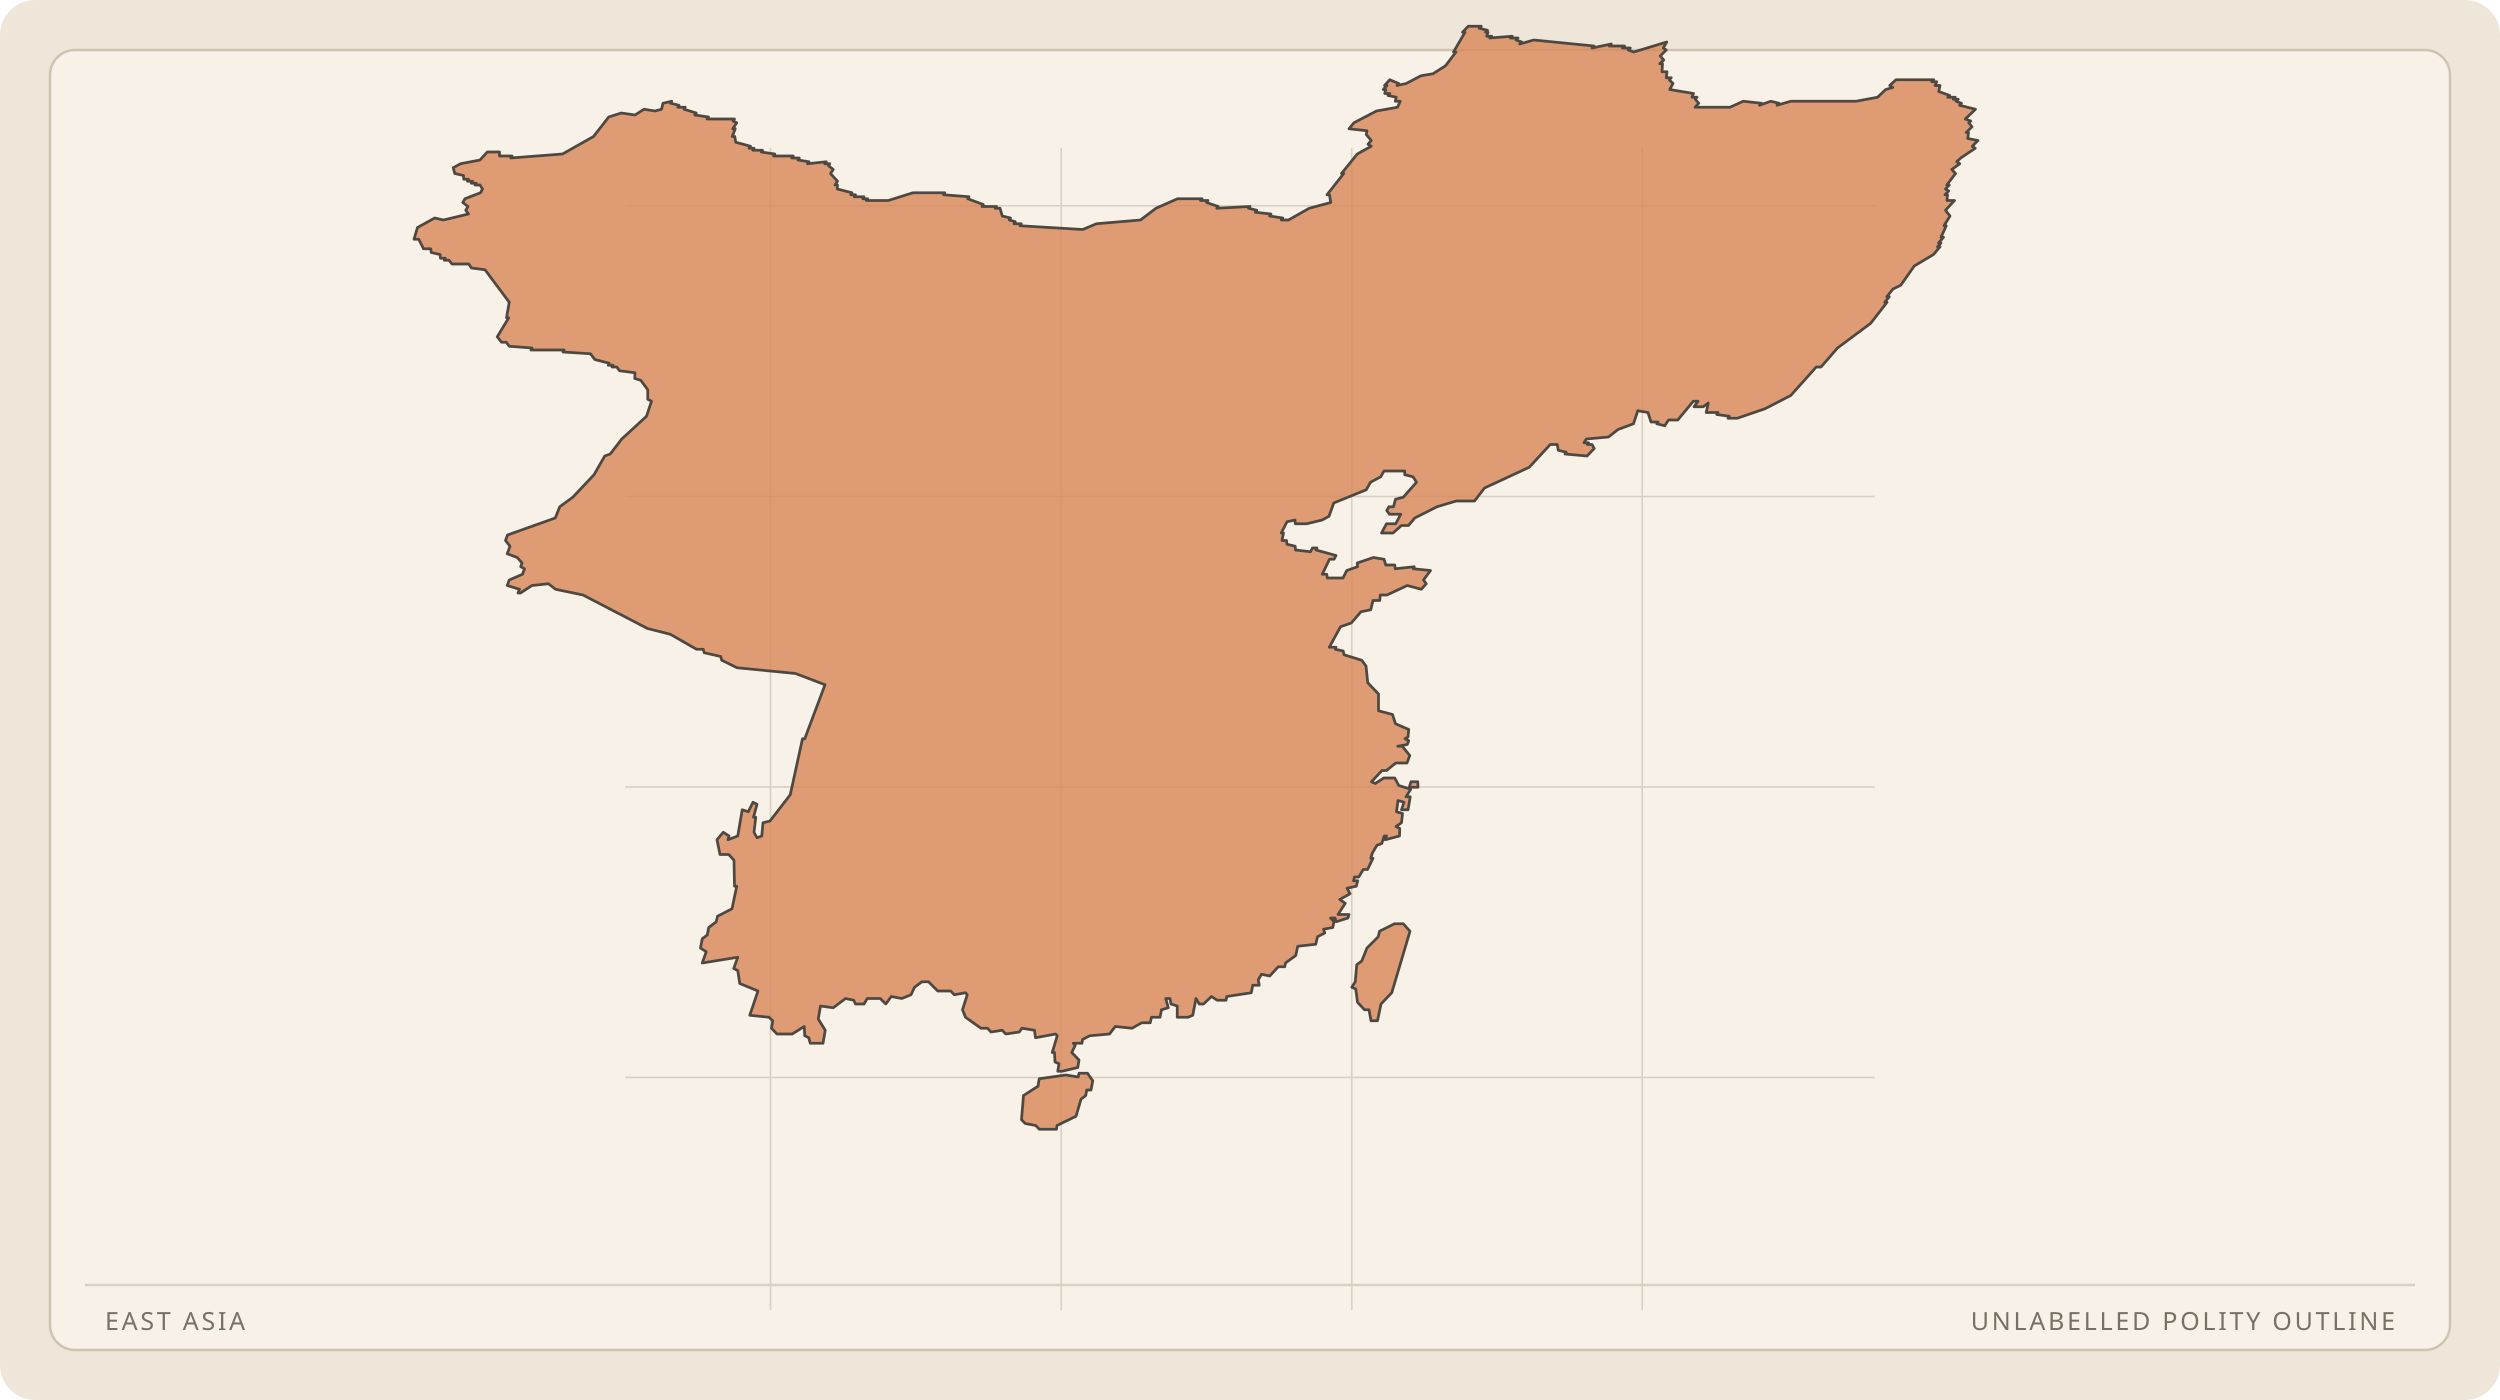
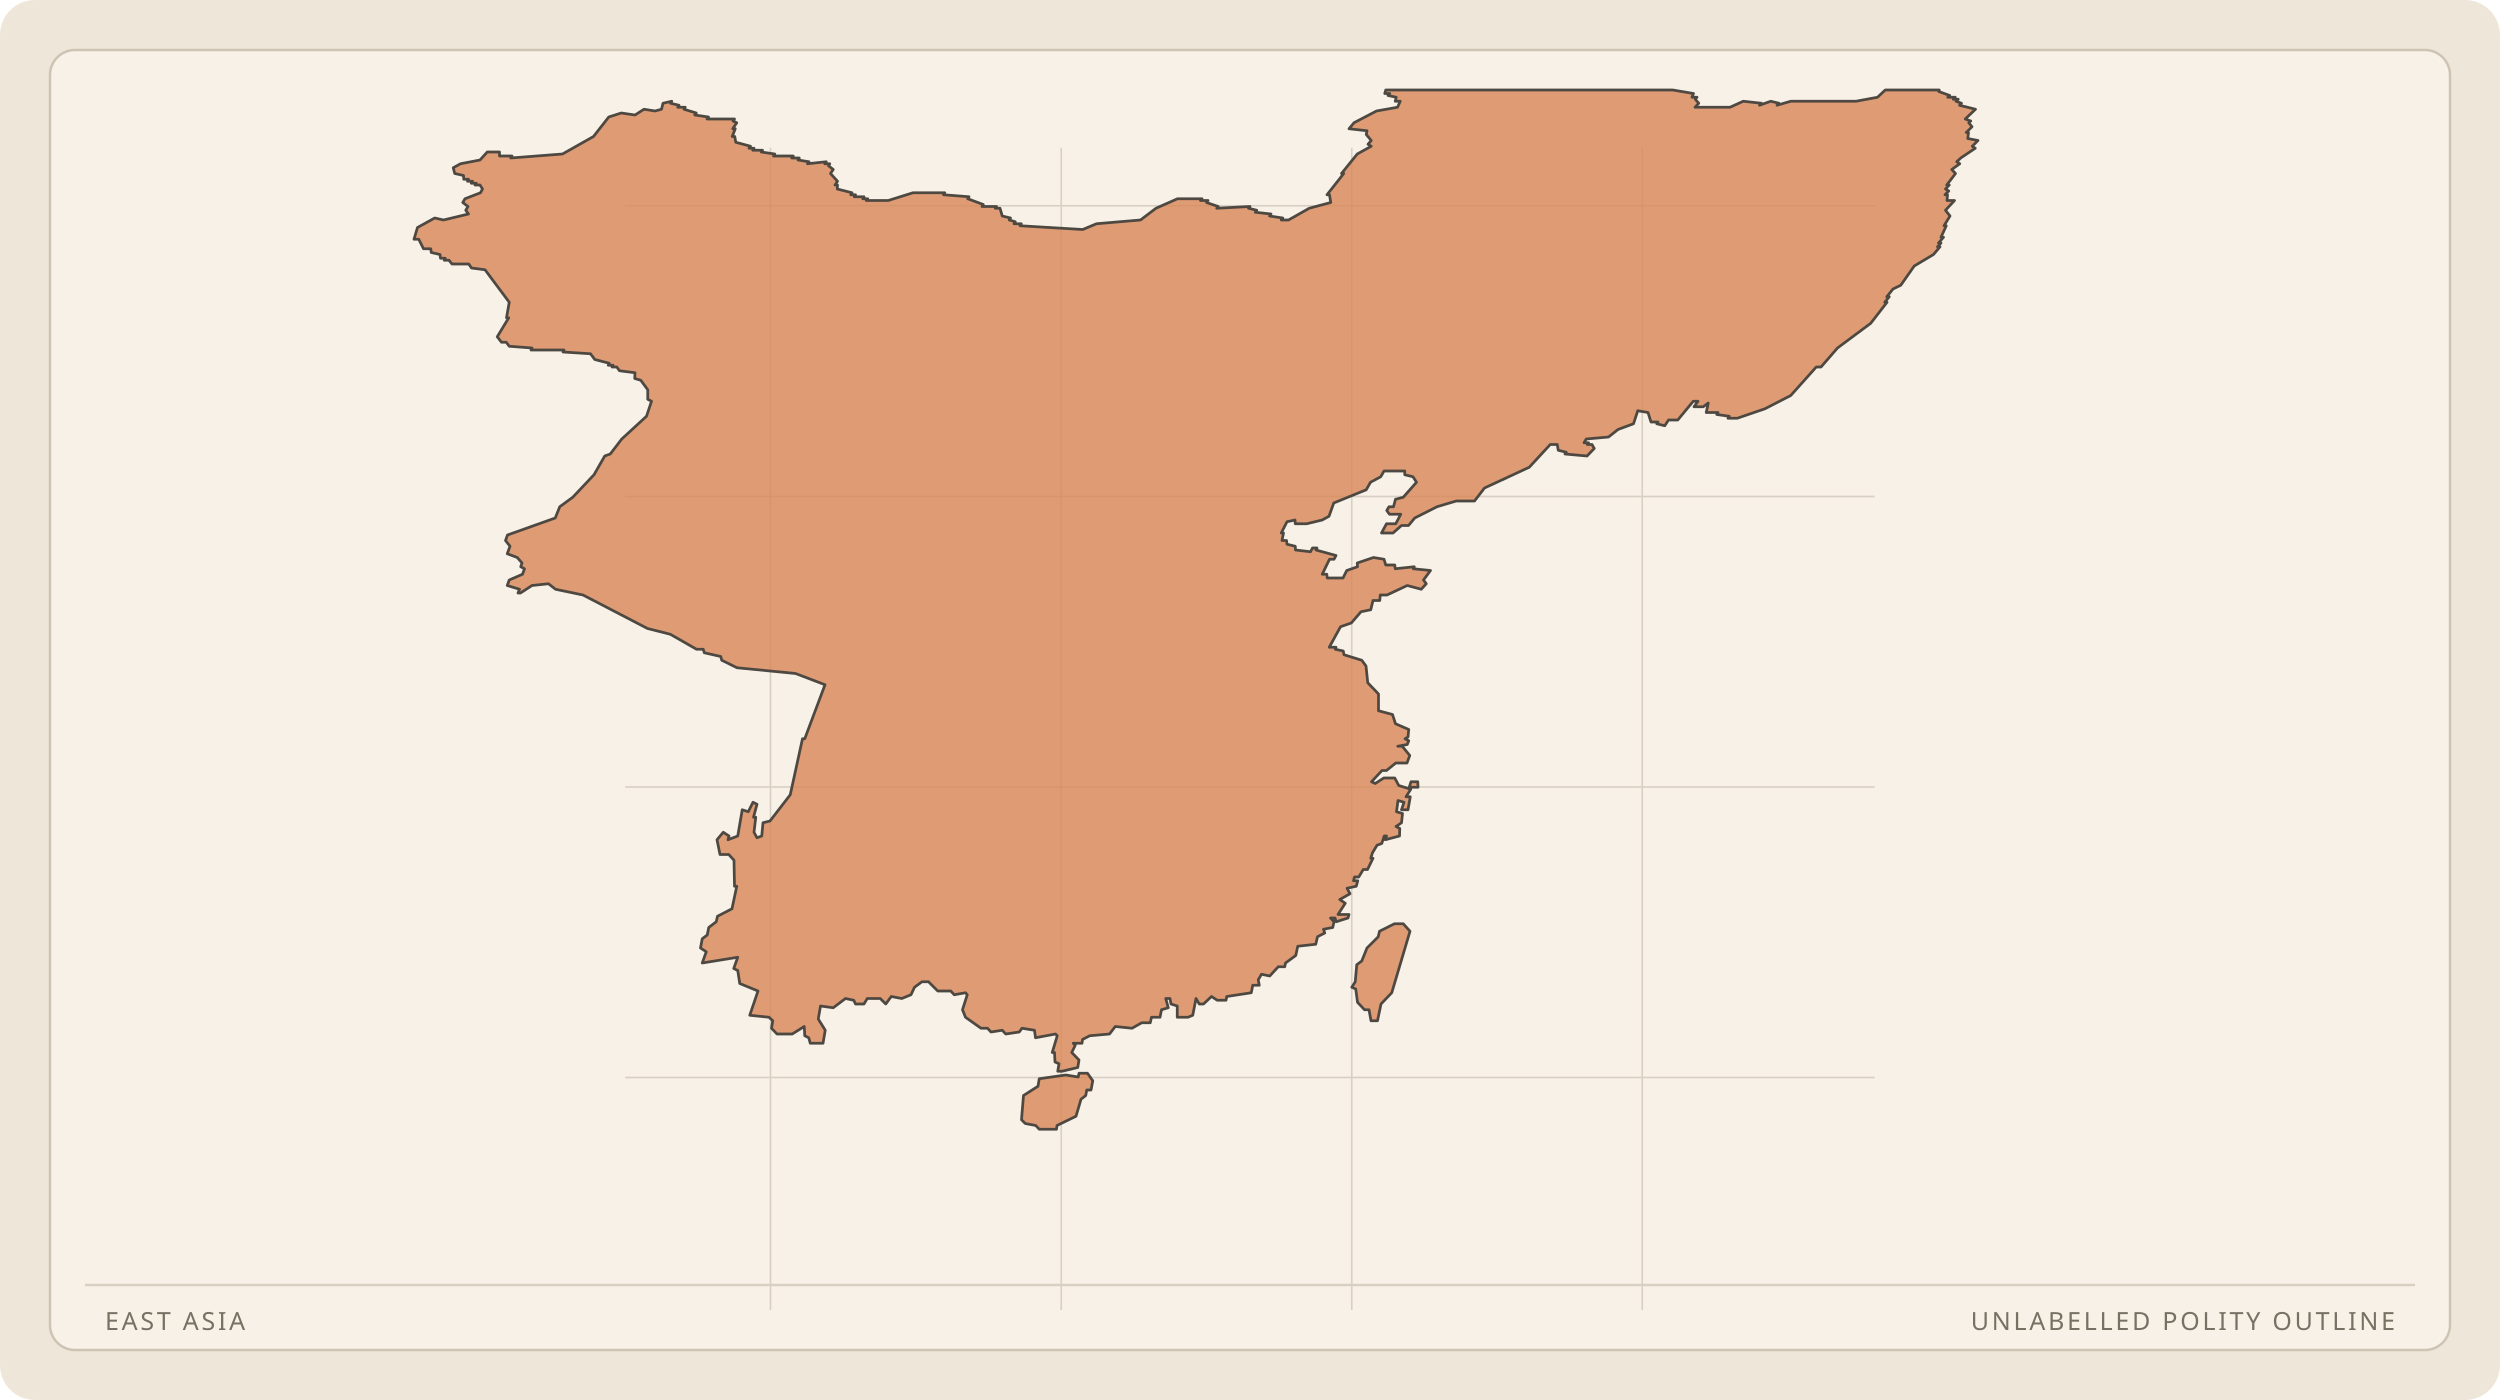
<svg xmlns="http://www.w3.org/2000/svg" viewBox="0 0 1000 560" role="img" aria-labelledby="map-title map-description">
  <rect width="1000" height="560" rx="14" fill="#eee6d8" />
  <rect x="20" y="20" width="960" height="520" rx="10" fill="#f7f1e7" stroke="#cfc4b4" stroke-width="1" />
  <path d="M308.2,524L308.2,291.5L308.2,59.1M424.5,524L424.5,291.5L424.5,59.1M540.7,524L540.7,291.5L540.7,59.1M656.9,524L656.9,291.5L656.9,59.1M250.1,431L279.2,431L308.2,431L337.3,431L366.3,431L395.4,431L424.5,431L453.5,431L482.6,431L511.6,431L540.7,431L569.7,431L598.8,431L627.9,431L656.9,431L686,431L715,431L744.1,431L749.9,431M250.1,314.8L279.2,314.8L308.2,314.8L337.3,314.8L366.3,314.8L395.4,314.8L424.5,314.8L453.5,314.8L482.6,314.8L511.6,314.8L540.7,314.8L569.7,314.8L598.8,314.8L627.9,314.8L656.9,314.8L686,314.8L715,314.8L744.1,314.8L749.9,314.8M250.1,198.6L279.2,198.6L308.2,198.6L337.3,198.6L366.3,198.6L395.4,198.6L424.5,198.6L453.5,198.6L482.6,198.6L511.6,198.6L540.7,198.6L569.7,198.6L598.8,198.6L627.9,198.6L656.9,198.6L686,198.6L715,198.6L744.1,198.6L749.9,198.6M250.1,82.3L279.2,82.3L308.2,82.3L337.3,82.3L366.3,82.3L395.4,82.3L424.5,82.3L453.5,82.3L482.6,82.3L511.6,82.3L540.7,82.3L569.7,82.3L598.8,82.3L627.9,82.3L656.9,82.3L686,82.3L715,82.3L744.1,82.3L749.9,82.3" fill="none" stroke="#d8d0c3" stroke-width="0.65" />
  <g>
-     <path d="M422.8,450.2L422.6,451.7L415.7,451.7L414.3,450.2L410.1,449.4L408.6,447.9L409.4,438.2L415.2,434.5L415.7,431.5L426.3,430L431.3,430.8L431.6,429.3L435,429.3L437.1,432.3L436.4,436L434.7,436L434.3,438.2L432.4,439.7L430.4,446.5ZM556.7,397.1L552.4,401.6L551,408.3L548.4,408.3L547.6,403.9L545.8,403.9L543,400.9L542.3,395.6L540.7,394.9L542.1,392.7L542.7,385.9L544.7,384.4L546.8,379.2L551.3,374.7L551.8,372.5L557.8,369.5L561.3,369.5L564,372.5ZM567.1,312.7L567.2,314.9L563.7,314.9L564.4,312.7ZM751,38.9L754.3,35.8L757.1,35L755.9,34.2L758.4,31.9L773.5,31.9L772.7,32.7L774.7,32.7L774,34.2L776,34.2L775.5,36.6L779.9,38.2L779.1,38.9L782.1,38.9L781.3,39.7L783.3,39.7L782.4,40.5L784.6,41.3L783.8,42.1L790.2,43.7L786.1,47.6L788.3,48.4L787.5,49.1L788.8,50.7L786.5,53L787.4,53L787.1,55.4L791.2,56.2L788.9,58.5L790.1,59.3L784.3,63.2L782.7,64.7L783.9,65.5L780.7,67.8L782.2,69.4L778.7,74L779.7,74L778.2,75.6L779.5,76.4L778,77.9L779,77.9L778.8,80.2L781.8,80.2L778.2,84.1L780,86.4L777.6,90.3L778.5,90.3L776.4,94.9L777.4,94.9L775.4,97.2L776.4,97.2L775,98.7L776,98.7L773.4,101.8L765.7,106.4L760.3,114.1L757.2,115.6L754.7,118.7L755.7,118.7L753.9,120.9L754.8,120.9L748.3,129.3L735,139.2L728.4,146.8L726.5,146.8L716.3,158.2L706,163.5L694.9,167.3L691.2,167.3L691.7,166.5L686.7,165.8L687.2,165L682.5,165L683.3,161.2L681.3,162.7L677.6,162.7L679.2,160.5L677.3,160.5L671.1,168L667.4,168L665.9,170.3L662.7,169.5L663.2,168.8L660.4,168.8L659.2,165L655.1,164.3L653.4,169.5L647.2,171.8L643.4,174.8L634.5,175.6L633.6,177.1L635.4,177.1L634.9,177.8L636.8,177.8L637.7,179.4L634.8,182.4L626,181.6L626.5,180.9L623.3,180.1L622.9,177.8L620.1,177.8L611.7,186.9L593.8,195.2L589.8,200.4L582.5,200.4L574.8,202.7L565.9,207.2L563.4,210.2L560.6,210.2L557.2,213.2L552.6,213.2L554.6,209.5L558.3,209.5L560.3,205.7L555.8,205.7L554.7,204.2L555.6,202.7L557.4,202.7L558.2,199.7L561.3,198.9L566.6,192.9L565.2,190.7L561.9,189.9L561.9,188.4L553.6,188.4L552.3,190.7L548.2,192.9L546.5,195.9L533.5,201.2L531.6,206.5L528.9,208L522.7,209.5L518.1,209.5L518,208L514.8,208.7L512.5,213.2L513.4,213.2L512.8,216.2L514.6,216.2L514.8,217.7L518.1,218.5L518.2,220L524.2,220.7L525,219.2L526.8,219.2L526.4,220L534.4,222.2L533.6,223.7L531.8,223.7L528.9,229.7L530.7,229.7L530.9,231.2L537.2,231.2L538.7,228.2L543,226.7L542.9,225.2L549.4,223L553.6,223.7L554.3,226L557.9,226L558.1,227.5L565.7,226.7L565.3,227.5L572.2,228.2L569.4,232L570.5,233.5L568.5,235.7L562.9,234.2L554.8,238L552.1,238L551.9,240.2L549.2,240.2L548.3,243.9L544.4,244.7L540.5,249.2L536.2,250.7L531.7,258.9L534.4,258.9L534.1,259.7L537.3,260.4L537.6,261.9L544.7,264.1L546.4,266.4L547.1,273.1L551.4,277.6L551.4,284.3L557,285.8L558.2,289.5L563.5,291.8L563.2,294.8L562,295.5L563.5,296.3L562.9,297.8L559.1,298.5L560.9,298.5L563.9,302.2L562.8,305.2L558.3,305.2L554.6,308.2L552.8,308.2L548.6,312.7L550.1,313.4L553.5,311.2L557.9,311.2L559.5,314.2L564.3,315.7L562.4,318.7L564.1,318.7L563.2,323.9L560.6,323.9L561.6,320.9L559.2,320.2L558.6,324.7L561,325.4L560.6,329.1L558.4,330.6L559.9,331.4L559.8,334.4L554.1,335.9L554.6,334.4L553.7,334.4L552.7,337.4L550.8,338.1L549,341.1L548.3,343.3L549.2,343.3L547,347.8L545.3,347.8L543.5,350.8L541.8,350.8L541.4,352.3L543.1,352.3L542.5,354.5L538.8,355.3L540,357.5L535.9,359.8L538.1,361.3L535.2,365.8L539.6,365.8L539.2,367.2L534.5,368.7L534,367.2L532.2,367.2L533.6,368.7L533.1,371L529.4,371.7L529.9,373.2L527,374.7L526.3,377.7L519.1,378.5L518.3,382.2L514.2,385.2L513.9,386.7L511.3,386.7L507.9,390.4L504.6,389.7L503.3,391.9L503.7,394.1L501.1,394.1L500.5,397.1L490.7,398.6L490.4,400.1L486.9,400.1L484.6,398.6L481.4,401.6L479.7,401.6L478.4,399.4L477.1,406.1L475.2,406.9L470.9,406.9L470.9,402.4L468.4,401.6L468,399.4L466.3,399.4L467.3,403.1L464.6,403.9L464,406.9L460.6,406.9L460.1,409.1L456.7,409.1L452.8,411.3L446.1,410.6L443.8,413.6L435.9,414.3L433,415.8L432.8,417.3L429.3,417.3L430.1,418.1L428.7,421L431.6,424L431.1,427L424.8,428.5L423.1,428.5L423.6,425.5L422,424.8L421.8,421L420.9,421L422.9,414.3L422.2,413.6L414.2,415.1L413.8,412.1L408.8,411.3L407.7,412.8L402.3,413.6L400.9,412.1L396.4,412.8L395,411.3L392.4,411.3L386.2,406.9L385,403.9L386.9,397.9L386.2,397.1L381.7,397.9L380.3,396.4L375.1,396.4L371.4,392.7L368.8,392.7L365.8,394.9L364.4,397.9L360.7,399.4L356.5,398.6L354.3,401.6L352.1,399.4L346.9,399.4L345.6,401.6L342.2,401.6L341.5,400.1L338.2,399.4L333.3,403.1L328.2,402.4L327.3,407.6L330.1,412.1L329.2,417.3L324.1,417.3L323.5,415.1L321.9,414.3L321.7,410.6L316.9,413.6L310.8,413.6L308.6,411.3L309.1,408.3L307.6,406.9L299.9,406.1L303.2,396.4L295.9,393.4L295.1,388.2L293.5,387.4L295.1,382.9L280.9,385.2L282.5,380.7L280.2,379.2L280.9,375.5L282.9,374L283.5,371L286.5,368.7L287,366.5L292.8,363.5L294.7,354.5L293.8,354.5L293.6,344.1L291.5,341.8L288,341.8L286.8,335.9L289.3,332.9L291.6,334.4L291.2,335.9L295.1,334.4L296.9,323.9L299.3,324.7L301.2,320.9L302.8,321.7L301.4,326.9L302.3,326.9L301.6,332.9L302.8,335.1L304.7,334.4L305.2,329.1L308,328.4L316.1,317.9L321,295.5L321.9,295.5L330,273.9L318.2,269.4L294.8,267.1L288.7,264.1L288.3,262.6L281.7,261.1L281.3,259.7L278.6,259.7L268.1,253.7L259,251.4L233.2,238L222.2,235.7L219.4,233.5L212.8,234.2L208.2,237.2L207.2,237.2L207.8,235.7L202.9,234.2L203.7,232L209,229.7L209.8,227.5L208.3,226.7L208.8,225.2L206.9,223L202.9,221.5L204,218.5L202.2,216.2L203,214L222.1,207.2L223.9,202.7L229.1,198.9L237.6,189.9L241.9,182.4L244.1,181.6L248.7,175.6L258.6,166.5L260.6,160.5L259.1,159.7L259.1,155.9L256.3,152.1L253.9,151.4L254,149.1L247.8,148.3L246.7,146.8L244.8,146.8L245.2,146.1L243.3,146.1L243.7,145.3L237.9,143.8L236.2,141.5L225.2,140.8L225.6,140L212.4,140L212.8,139.2L203.7,138.5L202.5,136.9L200.6,136.9L198.9,134.7L203.5,127.1L202.6,127.1L203.7,120.9L194,107.9L188.6,107.2L187.5,105.6L180.8,105.6L179.6,104.1L177.7,104.1L178.1,103.3L176.2,103.3L176,101.8L172.5,101L172.3,99.5L169.4,99.5L167.5,95.7L165.6,95.7L167,91L173.9,87.2L177.4,88L187.4,85.6L186.3,84.1L187.2,82.6L185.1,81L186,79.5L192.2,77.1L193,75.6L192,74L190,74L190.5,73.3L188.5,73.3L189,72.5L187,72.5L187.4,71.7L185.5,71.7L185.4,70.2L181.9,69.4L181.3,67.1L184.2,65.5L192,64L194.9,60.8L199.8,60.8L199.8,62.4L204.8,62.4L204.3,63.2L225,61.6L237.4,54.6L243.5,46.8L248.5,45.2L254,46L257.6,43.7L262,44.4L264.6,43.7L265.2,41.3L268.7,40.5L268.2,41.3L271.6,42.1L271.1,42.9L274.1,42.9L273.6,43.7L278.5,45.2L277.9,46L283.4,46.8L282.8,47.6L293.8,47.6L293.2,48.4L294.7,49.1L293.1,51.5L294.1,51.5L292.9,54.6L293.9,54.6L294.3,56.9L300.2,58.5L299.6,59.3L301.6,59.3L301.1,60.1L305,60.1L304.5,60.8L309.9,61.6L309.4,62.4L317.3,62.4L316.7,63.2L319.7,63.2L319.2,64L323.6,64.7L323,65.5L330.5,64.7L329.9,65.5L331.9,65.5L331.4,66.3L333.3,67.8L332.2,69.4L335,72.5L334,74L335,74L334.9,75.6L340.8,77.1L340.3,77.9L342.2,77.9L341.7,78.7L345.6,78.7L345.1,79.5L347.1,79.5L346.5,80.2L355.3,80.2L365.2,77.1L377.9,77.1L377.4,77.9L387.6,78.7L387.1,79.5L393.3,81.8L392.8,82.6L398.6,82.6L398.1,83.3L400,83.3L400.9,86.4L404.2,87.2L403.7,88L406.1,88.7L405.6,89.5L408.5,89.5L408,90.3L433.1,91.8L438.6,89.5L456.2,88L462.4,83.3L471,79.5L480.8,79.5L480.2,80.2L483.2,80.2L482.6,81L487.3,82.6L486.7,83.3L500,82.6L499.4,83.3L502.7,84.1L502.1,84.9L508.4,85.6L507.8,86.4L513.1,87.2L512.5,88L515.4,88L523.7,83.3L532.3,81L531.8,77.9L530.8,77.9L537.5,69.4L536.6,69.4L542.9,61.6L548.5,58.5L547.2,57.7L548.5,56.2L546.5,53.8L546.8,52.3L539.6,51.5L541.6,49.1L550.6,44.4L559,42.9L560.1,40.5L558.1,40.5L558.5,38.9L555.2,38.2L555.9,37.4L553.9,37.4L554.3,35.8L553.3,35.8L554.8,34.2L553.8,34.2L555.9,31.9L559.5,33.4L558.8,34.2L562.5,33.4L568.4,30.3L573.2,29.5L578.2,26.3L582.4,20.8L581.4,20.8L586,12.9L585,12.9L587.3,10.5L592.5,10.5L591.7,11.3L595,12.1L594.2,12.9L595.2,12.9L594.7,14.5L596.7,14.5L595.9,15.2L604.9,14.5L604.1,15.2L607.2,15.2L606.4,16L608.7,16.8L607.9,17.6L613.5,16L637.6,18.4L636.8,19.2L644.5,17.6L643.7,18.4L649.8,18.4L649,19.2L652.1,19.2L651.3,20L653.5,20.8L666.7,16.8L665.3,19.2L666.5,20L664.1,22.4L665.5,24L663.9,25.5L665,25.5L664.8,28.7L666.8,28.7L666.5,31.1L668.5,31.1L667.7,31.9L669.2,33.4L667.9,35.8L677.4,37.4L676.8,38.9L678.8,38.9L678.1,39.7L679.5,41.3L678,42.9L692,42.9L697.3,40.5L704.6,41.3L703.8,42.1L708.3,40.5L711.6,41.3L710.8,42.1L716.3,40.5L742.4,40.5Z" fill="#d88454" fill-opacity="0.78" stroke="#4d4841" stroke-width="1.1" stroke-linejoin="round" />
+     <path d="M422.8,450.2L422.6,451.7L415.7,451.7L414.3,450.2L410.1,449.4L408.6,447.9L409.4,438.2L415.2,434.5L415.7,431.5L426.3,430L431.3,430.8L431.6,429.3L435,429.3L437.1,432.3L436.4,436L434.7,436L434.3,438.2L432.4,439.7L430.4,446.5ZM556.7,397.1L552.4,401.6L551,408.3L548.4,408.3L547.6,403.9L545.8,403.9L543,400.9L542.3,395.6L540.7,394.9L542.1,392.7L542.7,385.9L544.7,384.4L546.8,379.2L551.3,374.7L551.8,372.5L557.8,369.5L561.3,369.5L564,372.5ZM567.1,312.7L567.2,314.9L563.7,314.9L564.4,312.7ZM775.7,36L775.5,36.6L779.9,38.2L779.1,38.9L782.1,38.9L781.3,39.7L783.3,39.7L782.4,40.5L784.6,41.3L783.8,42.1L790.2,43.7L786.1,47.6L788.3,48.4L787.5,49.1L788.8,50.7L786.5,53L787.4,53L787.1,55.4L791.2,56.2L788.9,58.5L790.1,59.3L784.3,63.2L782.7,64.7L783.9,65.5L780.7,67.8L782.2,69.4L778.7,74L779.7,74L778.2,75.6L779.5,76.4L778,77.9L779,77.9L778.8,80.2L781.8,80.2L778.2,84.1L780,86.4L777.6,90.3L778.5,90.3L776.4,94.9L777.4,94.9L775.4,97.2L776.4,97.2L775,98.7L776,98.7L773.4,101.8L765.7,106.4L760.3,114.1L757.2,115.6L754.7,118.7L755.7,118.7L753.9,120.9L754.8,120.9L748.3,129.3L735,139.2L728.4,146.8L726.5,146.8L716.3,158.2L706,163.5L694.9,167.3L691.2,167.3L691.7,166.5L686.7,165.8L687.2,165L682.5,165L683.3,161.2L681.3,162.7L677.6,162.7L679.2,160.5L677.3,160.5L671.1,168L667.4,168L665.9,170.3L662.7,169.5L663.2,168.8L660.4,168.8L659.2,165L655.1,164.3L653.4,169.5L647.2,171.8L643.4,174.8L634.5,175.6L633.6,177.1L635.4,177.1L634.9,177.8L636.8,177.8L637.7,179.4L634.8,182.4L626,181.6L626.5,180.9L623.3,180.1L622.9,177.8L620.1,177.8L611.7,186.9L593.8,195.2L589.8,200.4L582.5,200.4L574.8,202.7L565.9,207.2L563.4,210.2L560.6,210.2L557.2,213.2L552.6,213.2L554.6,209.5L558.3,209.5L560.3,205.7L555.8,205.7L554.7,204.2L555.6,202.7L557.4,202.7L558.2,199.7L561.3,198.9L566.6,192.9L565.2,190.7L561.9,189.9L561.9,188.4L553.6,188.4L552.3,190.7L548.2,192.9L546.5,195.9L533.5,201.2L531.6,206.5L528.9,208L522.7,209.5L518.1,209.5L518,208L514.8,208.7L512.5,213.2L513.4,213.2L512.8,216.2L514.6,216.2L514.8,217.7L518.1,218.5L518.2,220L524.2,220.7L525,219.2L526.8,219.2L526.4,220L534.4,222.2L533.6,223.7L531.8,223.7L528.9,229.7L530.7,229.7L530.9,231.2L537.2,231.2L538.7,228.2L543,226.7L542.9,225.2L549.4,223L553.6,223.7L554.3,226L557.9,226L558.1,227.5L565.7,226.7L565.3,227.5L572.2,228.2L569.4,232L570.5,233.5L568.5,235.7L562.9,234.2L554.8,238L552.1,238L551.9,240.2L549.2,240.2L548.3,243.9L544.4,244.7L540.5,249.2L536.2,250.7L531.7,258.9L534.4,258.9L534.1,259.7L537.3,260.4L537.6,261.9L544.7,264.1L546.4,266.4L547.1,273.1L551.4,277.6L551.4,284.3L557,285.8L558.2,289.5L563.5,291.8L563.2,294.8L562,295.5L563.5,296.3L562.9,297.8L559.1,298.5L560.9,298.5L563.9,302.2L562.8,305.2L558.3,305.2L554.6,308.2L552.8,308.2L548.6,312.7L550.1,313.4L553.5,311.2L557.9,311.2L559.5,314.2L564.3,315.7L562.4,318.7L564.1,318.7L563.2,323.9L560.6,323.9L561.6,320.9L559.2,320.2L558.6,324.7L561,325.4L560.6,329.1L558.4,330.6L559.9,331.4L559.8,334.4L554.1,335.9L554.6,334.4L553.7,334.4L552.7,337.4L550.8,338.1L549,341.1L548.3,343.3L549.2,343.3L547,347.8L545.3,347.8L543.5,350.8L541.8,350.8L541.4,352.3L543.1,352.3L542.5,354.5L538.8,355.3L540,357.5L535.9,359.8L538.1,361.3L535.2,365.8L539.6,365.8L539.2,367.2L534.5,368.7L534,367.2L532.2,367.2L533.6,368.7L533.1,371L529.4,371.7L529.9,373.2L527,374.7L526.3,377.7L519.1,378.5L518.3,382.2L514.2,385.2L513.9,386.7L511.3,386.7L507.9,390.4L504.6,389.7L503.3,391.9L503.7,394.1L501.1,394.1L500.5,397.1L490.7,398.6L490.4,400.1L486.9,400.1L484.6,398.6L481.4,401.6L479.7,401.6L478.4,399.4L477.1,406.1L475.2,406.9L470.9,406.9L470.9,402.4L468.4,401.6L468,399.4L466.3,399.4L467.3,403.1L464.6,403.9L464,406.9L460.6,406.9L460.1,409.1L456.7,409.1L452.8,411.3L446.1,410.6L443.8,413.6L435.9,414.3L433,415.8L432.8,417.3L429.3,417.3L430.1,418.1L428.7,421L431.6,424L431.1,427L424.8,428.5L423.1,428.5L423.6,425.5L422,424.8L421.8,421L420.9,421L422.9,414.3L422.2,413.6L414.2,415.1L413.8,412.1L408.8,411.3L407.7,412.8L402.3,413.6L400.9,412.1L396.4,412.8L395,411.3L392.4,411.3L386.2,406.9L385,403.9L386.9,397.9L386.2,397.1L381.7,397.9L380.3,396.4L375.1,396.4L371.4,392.7L368.8,392.7L365.8,394.9L364.4,397.9L360.7,399.4L356.5,398.6L354.3,401.6L352.1,399.4L346.9,399.4L345.6,401.6L342.2,401.6L341.5,400.1L338.2,399.4L333.3,403.1L328.2,402.4L327.3,407.6L330.1,412.1L329.2,417.3L324.1,417.3L323.5,415.1L321.9,414.3L321.7,410.6L316.9,413.6L310.8,413.6L308.6,411.3L309.1,408.3L307.6,406.9L299.9,406.1L303.2,396.4L295.9,393.4L295.1,388.2L293.5,387.4L295.1,382.9L280.9,385.2L282.5,380.7L280.2,379.2L280.9,375.5L282.9,374L283.5,371L286.5,368.7L287,366.5L292.8,363.5L294.7,354.5L293.8,354.5L293.6,344.1L291.5,341.8L288,341.8L286.8,335.9L289.3,332.9L291.6,334.4L291.2,335.9L295.1,334.4L296.9,323.9L299.3,324.7L301.2,320.9L302.8,321.7L301.4,326.9L302.3,326.9L301.6,332.9L302.8,335.1L304.7,334.4L305.2,329.1L308,328.4L316.1,317.9L321,295.5L321.9,295.5L330,273.9L318.2,269.4L294.8,267.1L288.7,264.1L288.3,262.6L281.7,261.1L281.3,259.7L278.6,259.7L268.1,253.7L259,251.4L233.2,238L222.2,235.7L219.4,233.5L212.8,234.2L208.2,237.2L207.2,237.2L207.8,235.7L202.9,234.2L203.7,232L209,229.7L209.8,227.5L208.3,226.7L208.8,225.2L206.9,223L202.9,221.5L204,218.5L202.2,216.2L203,214L222.1,207.2L223.9,202.7L229.1,198.9L237.6,189.9L241.9,182.4L244.1,181.6L248.7,175.6L258.6,166.5L260.6,160.5L259.1,159.7L259.1,155.9L256.3,152.1L253.9,151.4L254,149.1L247.8,148.3L246.7,146.8L244.8,146.8L245.2,146.1L243.3,146.1L243.7,145.3L237.9,143.8L236.2,141.5L225.2,140.8L225.6,140L212.4,140L212.8,139.2L203.7,138.5L202.5,136.9L200.6,136.9L198.9,134.7L203.5,127.1L202.6,127.1L203.7,120.9L194,107.9L188.6,107.2L187.5,105.6L180.8,105.6L179.6,104.1L177.7,104.1L178.1,103.3L176.2,103.3L176,101.8L172.5,101L172.3,99.5L169.4,99.5L167.5,95.7L165.6,95.7L167,91L173.9,87.2L177.4,88L187.4,85.6L186.3,84.1L187.2,82.6L185.1,81L186,79.5L192.2,77.1L193,75.6L192,74L190,74L190.5,73.3L188.5,73.3L189,72.5L187,72.5L187.4,71.7L185.5,71.7L185.4,70.2L181.9,69.4L181.3,67.1L184.2,65.5L192,64L194.9,60.8L199.8,60.8L199.8,62.4L204.8,62.4L204.3,63.2L225,61.6L237.4,54.6L243.5,46.8L248.5,45.2L254,46L257.6,43.7L262,44.4L264.6,43.7L265.2,41.3L268.7,40.5L268.2,41.3L271.6,42.1L271.1,42.9L274.1,42.9L273.6,43.7L278.5,45.2L277.9,46L283.4,46.8L282.8,47.6L293.8,47.6L293.2,48.4L294.7,49.1L293.1,51.5L294.1,51.5L292.9,54.6L293.9,54.6L294.3,56.9L300.2,58.5L299.6,59.3L301.6,59.3L301.1,60.1L305,60.1L304.5,60.8L309.9,61.6L309.4,62.4L317.3,62.4L316.7,63.2L319.7,63.2L319.2,64L323.6,64.7L323,65.5L330.5,64.7L329.9,65.5L331.9,65.5L331.4,66.3L333.3,67.8L332.2,69.4L335,72.5L334,74L335,74L334.9,75.6L340.8,77.1L340.3,77.9L342.2,77.9L341.7,78.7L345.6,78.7L345.1,79.5L347.1,79.5L346.5,80.2L355.3,80.2L365.2,77.1L377.9,77.1L377.4,77.9L387.6,78.7L387.1,79.5L393.3,81.8L392.8,82.6L398.6,82.6L398.1,83.3L400,83.3L400.9,86.4L404.2,87.2L403.7,88L406.1,88.7L405.6,89.5L408.5,89.5L408,90.3L433.1,91.8L438.6,89.5L456.2,88L462.4,83.3L471,79.5L480.8,79.5L480.2,80.2L483.2,80.2L482.6,81L487.3,82.6L486.7,83.3L500,82.6L499.4,83.3L502.7,84.1L502.1,84.9L508.4,85.6L507.8,86.4L513.1,87.2L512.5,88L515.4,88L523.7,83.3L532.3,81L531.8,77.9L530.8,77.9L537.5,69.4L536.6,69.4L542.9,61.6L548.5,58.5L547.2,57.7L548.5,56.2L546.5,53.8L546.8,52.3L539.6,51.5L541.6,49.1L550.6,44.4L559,42.9L560.1,40.5L558.1,40.5L558.5,38.9L555.2,38.2L555.9,37.4L553.9,37.4L554.3,36L669.1,36L669.1,36L677.4,37.4L676.8,38.9L678.8,38.9L678.1,39.7L679.5,41.3L678,42.9L692,42.9L697.3,40.5L704.6,41.3L703.8,42.1L708.3,40.5L711.6,41.3L710.8,42.1L716.3,40.5L742.4,40.5L751,38.9L751,38.9L754.1,36L775.7,36Z" fill="#d88454" fill-opacity="0.78" stroke="#4d4841" stroke-width="1.1" stroke-linejoin="round" />
  </g>
  <path d="M34 514H966" stroke="#d9d0c3" stroke-width="1" />
  <text x="42" y="532" fill="#777164" font-family="system-ui, sans-serif" font-size="10" letter-spacing="1.1">EAST ASIA</text>
  <text x="958" y="532" fill="#777164" font-family="system-ui, sans-serif" font-size="10" text-anchor="end" letter-spacing="1.1">UNLABELLED POLITY OUTLINE</text>
</svg>
